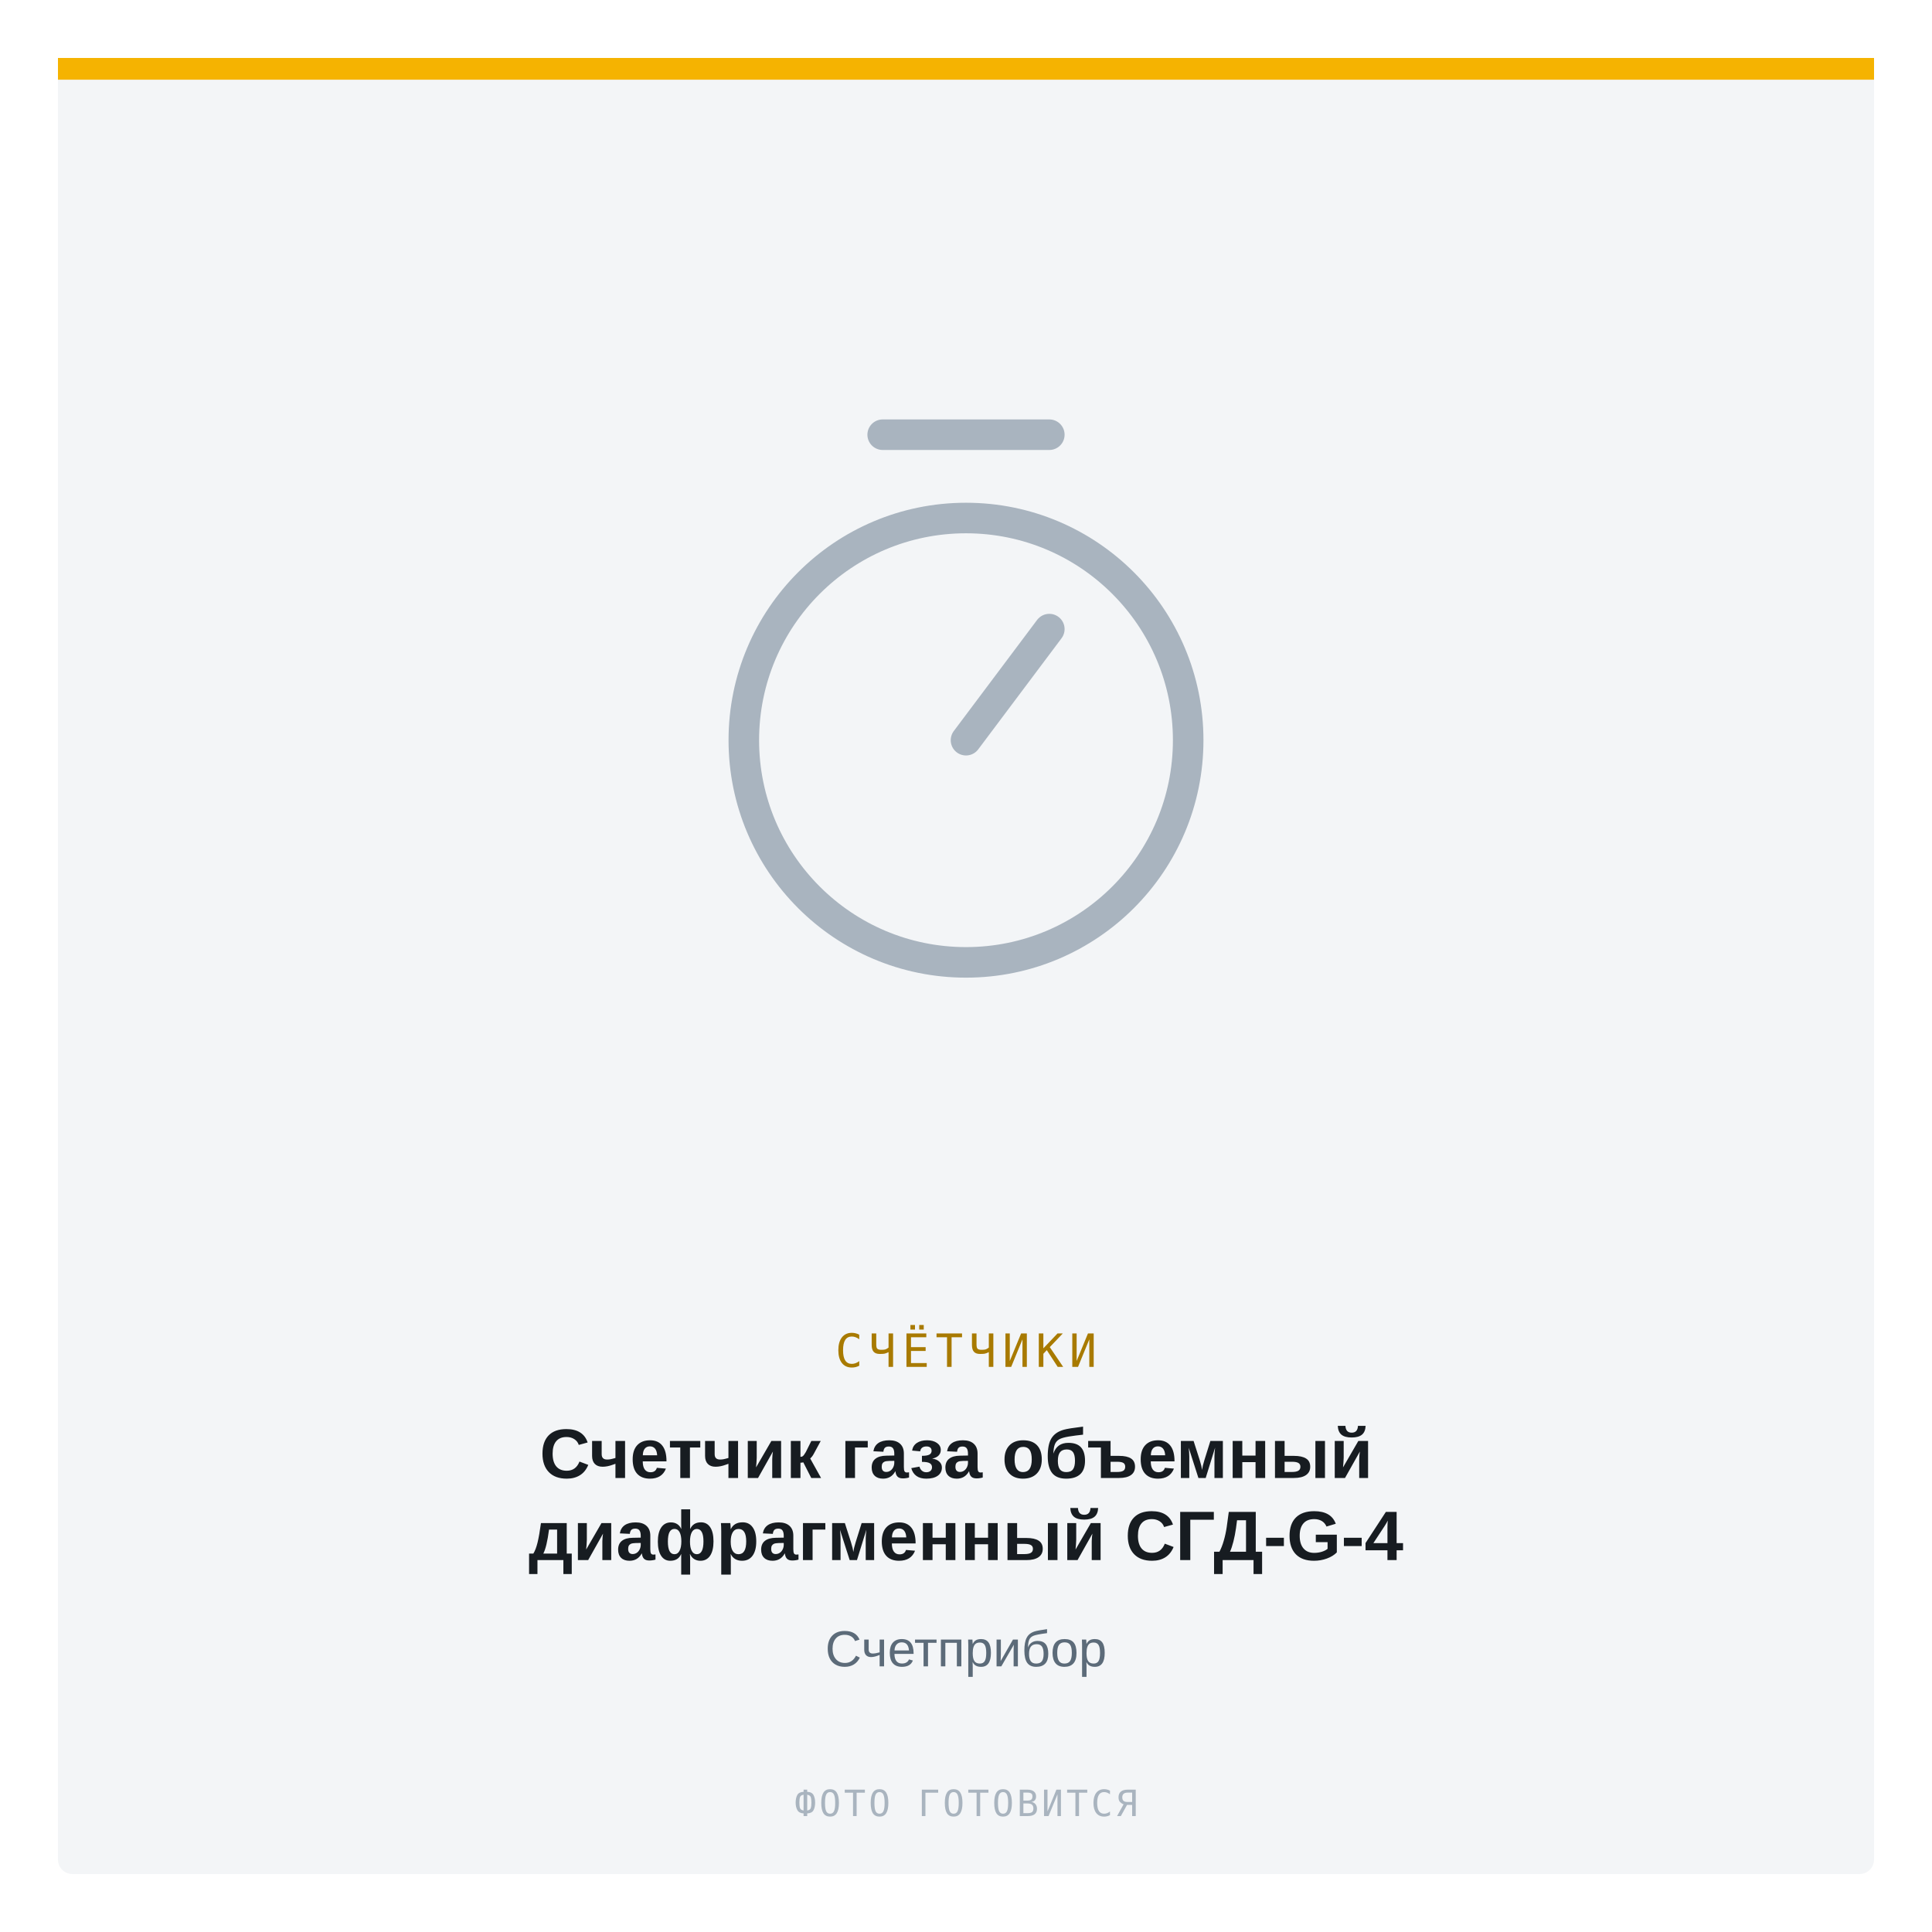
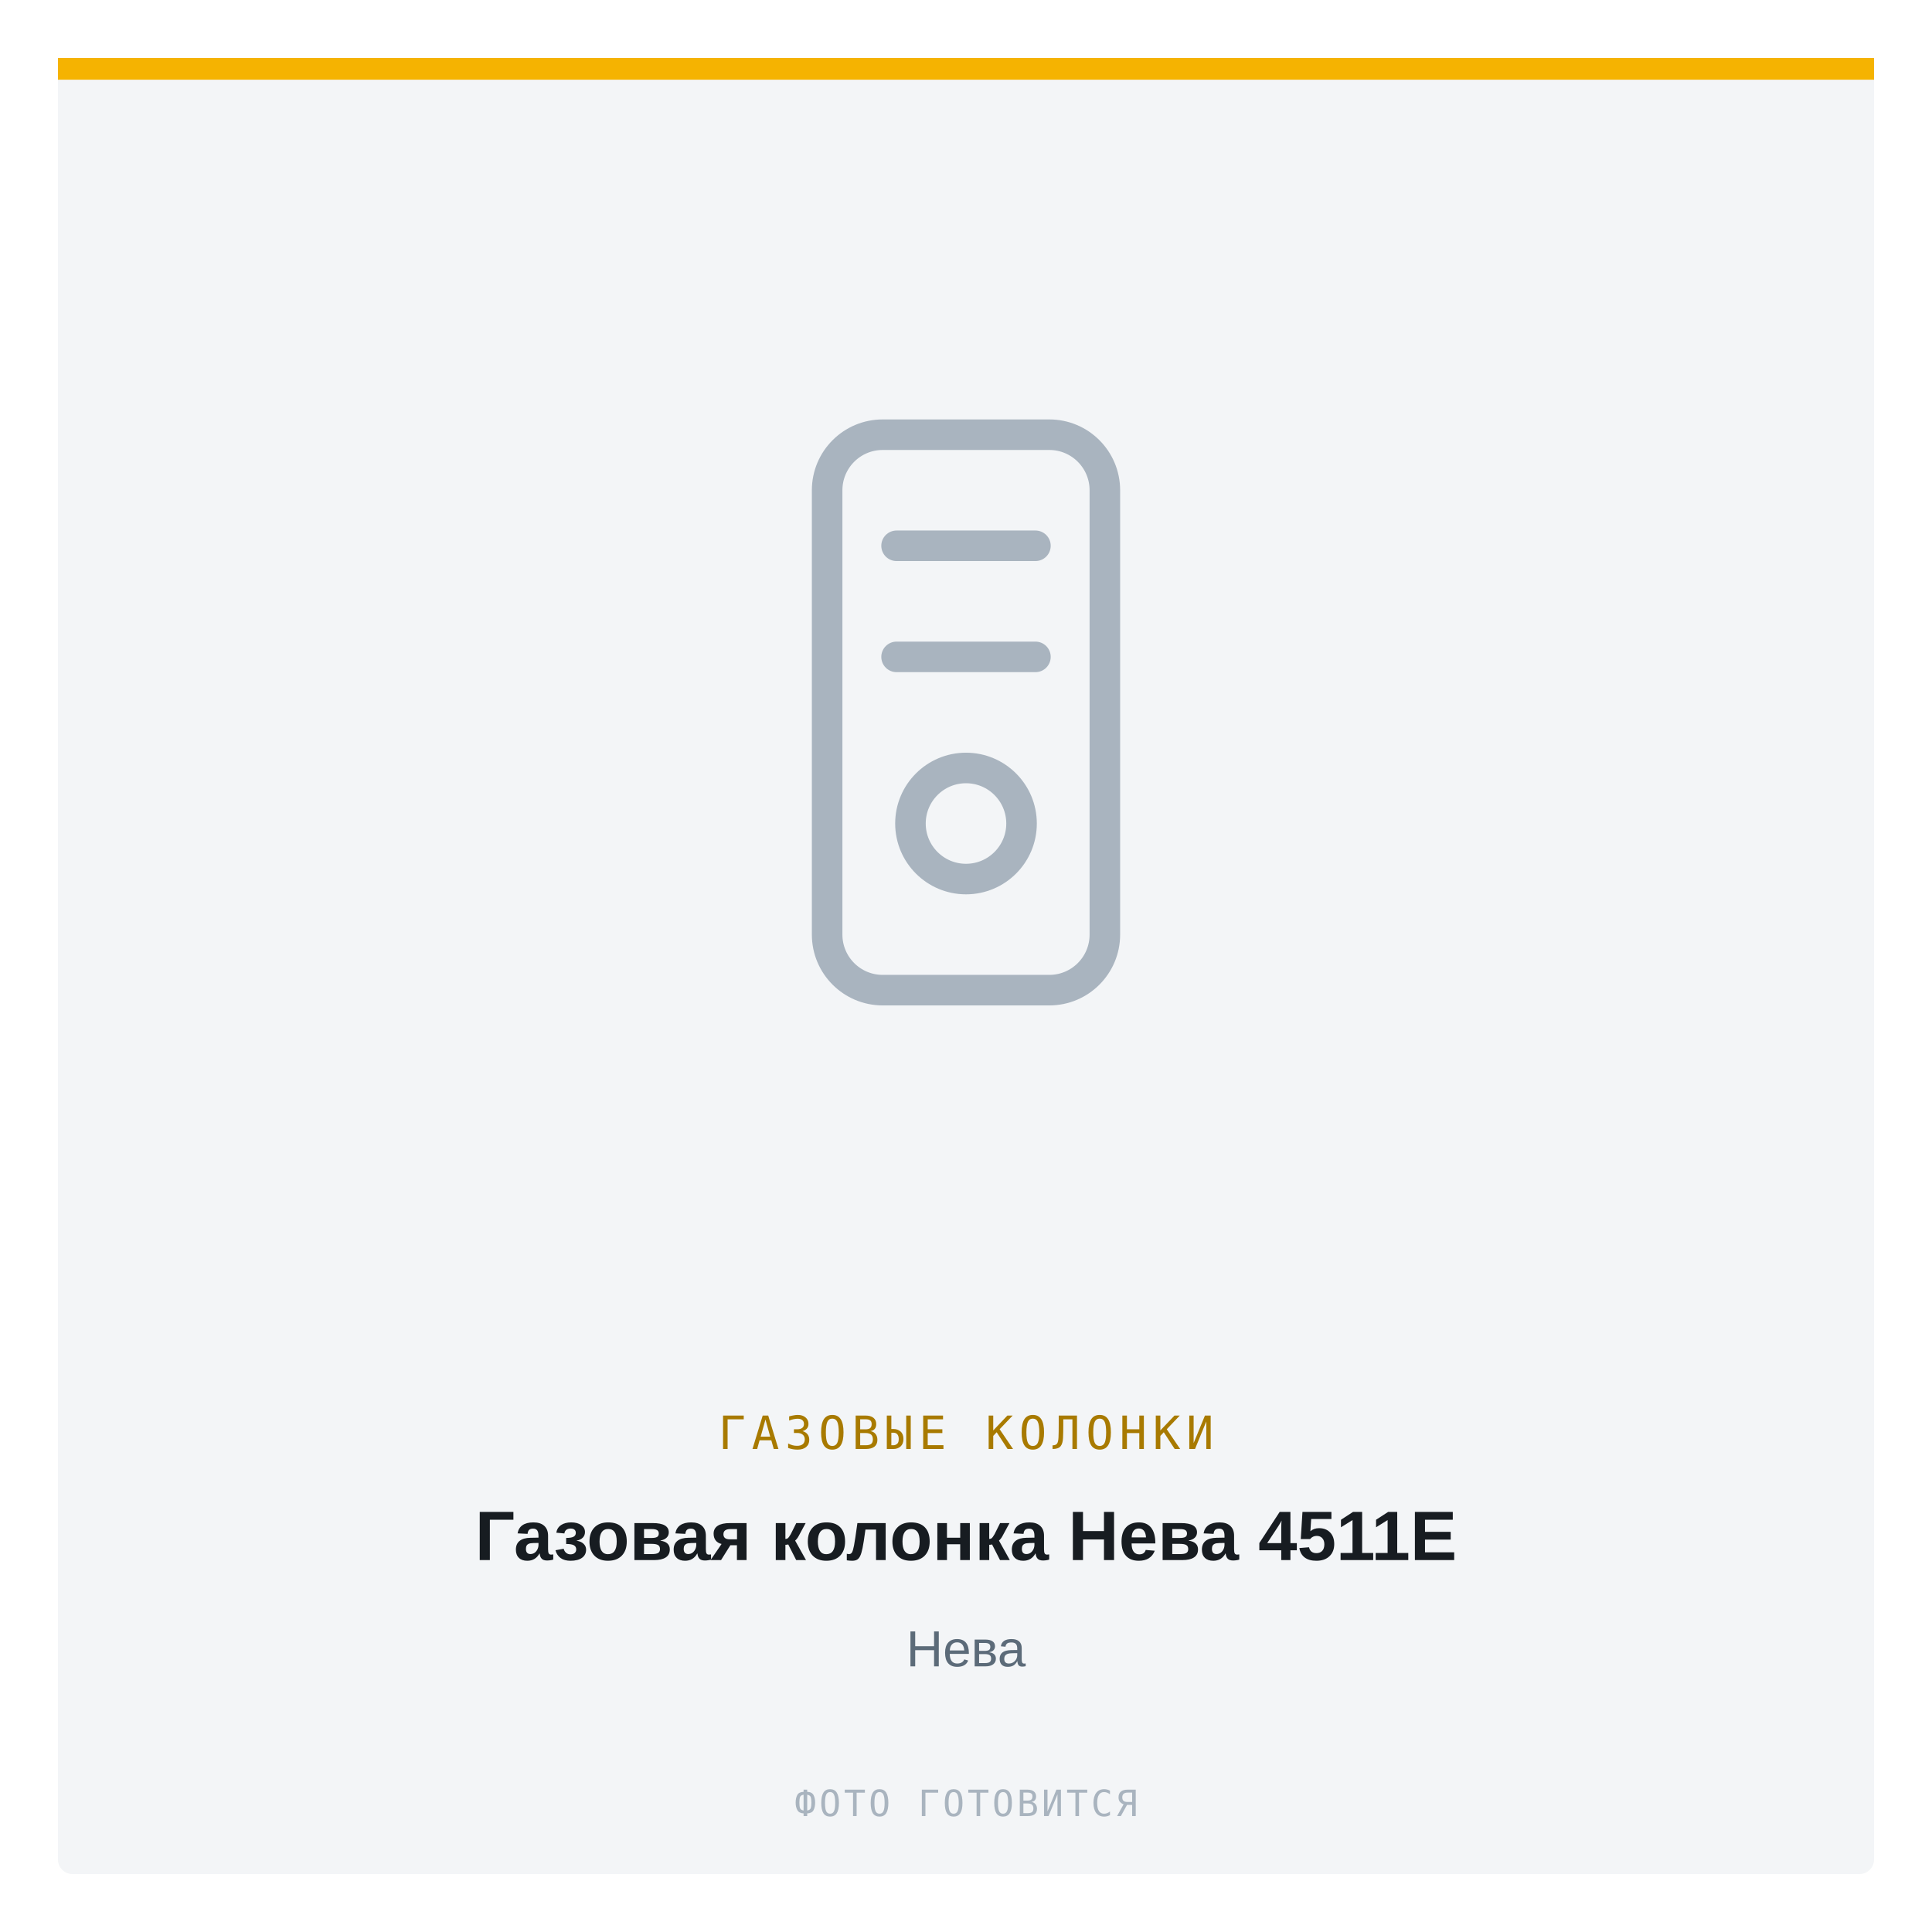
- <svg xmlns="http://www.w3.org/2000/svg" viewBox="0 0 800 800" width="800" height="800" role="img" aria-label="Счетчик газа объемный диафрагменный СГД-G-4">
+ <svg xmlns="http://www.w3.org/2000/svg" viewBox="0 0 800 800" width="800" height="800" role="img" aria-label="Газовая колонка Нева 4511Е">
  <rect width="800" height="800" fill="#FFFFFF" />
  <rect x="24" y="24" width="752" height="752" rx="6" fill="#F3F5F7" />
  <rect x="24" y="24" width="752" height="9" rx="0" fill="#F5B301" />
  <g transform="translate(400 295) scale(11.5) translate(-12 -12)" fill="none" stroke="#A9B4BF" stroke-width="1.1" stroke-linecap="round" stroke-linejoin="round">
-     <circle cx="12" cy="13" r="8" />
-     <line x1="12" y1="13" x2="15" y2="9" />
-     <line x1="9" y1="2" x2="15" y2="2" />
+     <rect x="7" y="2" width="10" height="20" rx="2" />
+     <line x1="9.5" y1="6" x2="14.5" y2="6" />
+     <line x1="9.5" y1="10" x2="14.5" y2="10" />
+     <circle cx="12" cy="16" r="2" />
  </g>
-   <text x="400" y="566" text-anchor="middle" font-family="'IBM Plex Mono', monospace" font-size="19" letter-spacing="2.4" fill="#A87A00">СЧЁТЧИКИ</text>
-   <text x="400" y="612" text-anchor="middle" font-family="'IBM Plex Sans', Arial, sans-serif" font-size="29" font-weight="700" fill="#171C21">
-     <tspan x="400" dy="0">Счетчик газа объемный</tspan>
-     <tspan x="400" dy="34">диафрагменный СГД-G-4</tspan>
+   <text x="400" y="600" text-anchor="middle" font-family="'IBM Plex Mono', monospace" font-size="19" letter-spacing="2.4" fill="#A87A00">ГАЗОВЫЕ КОЛОНКИ</text>
+   <text x="400" y="646" text-anchor="middle" font-family="'IBM Plex Sans', Arial, sans-serif" font-size="29" font-weight="700" fill="#171C21">
+     <tspan x="400" dy="0">Газовая колонка Нева 4511Е</tspan>
  </text>
-   <text x="400" y="690" text-anchor="middle" font-family="'IBM Plex Sans', Arial, sans-serif" font-size="21" fill="#5C6B79">Счетприбор</text>
+   <text x="400" y="690" text-anchor="middle" font-family="'IBM Plex Sans', Arial, sans-serif" font-size="21" fill="#5C6B79">Нева</text>
  <text x="400" y="752" text-anchor="middle" font-family="'IBM Plex Mono', monospace" font-size="15" letter-spacing="1.2" fill="#A9B4BF">ФОТО ГОТОВИТСЯ</text>
</svg>
